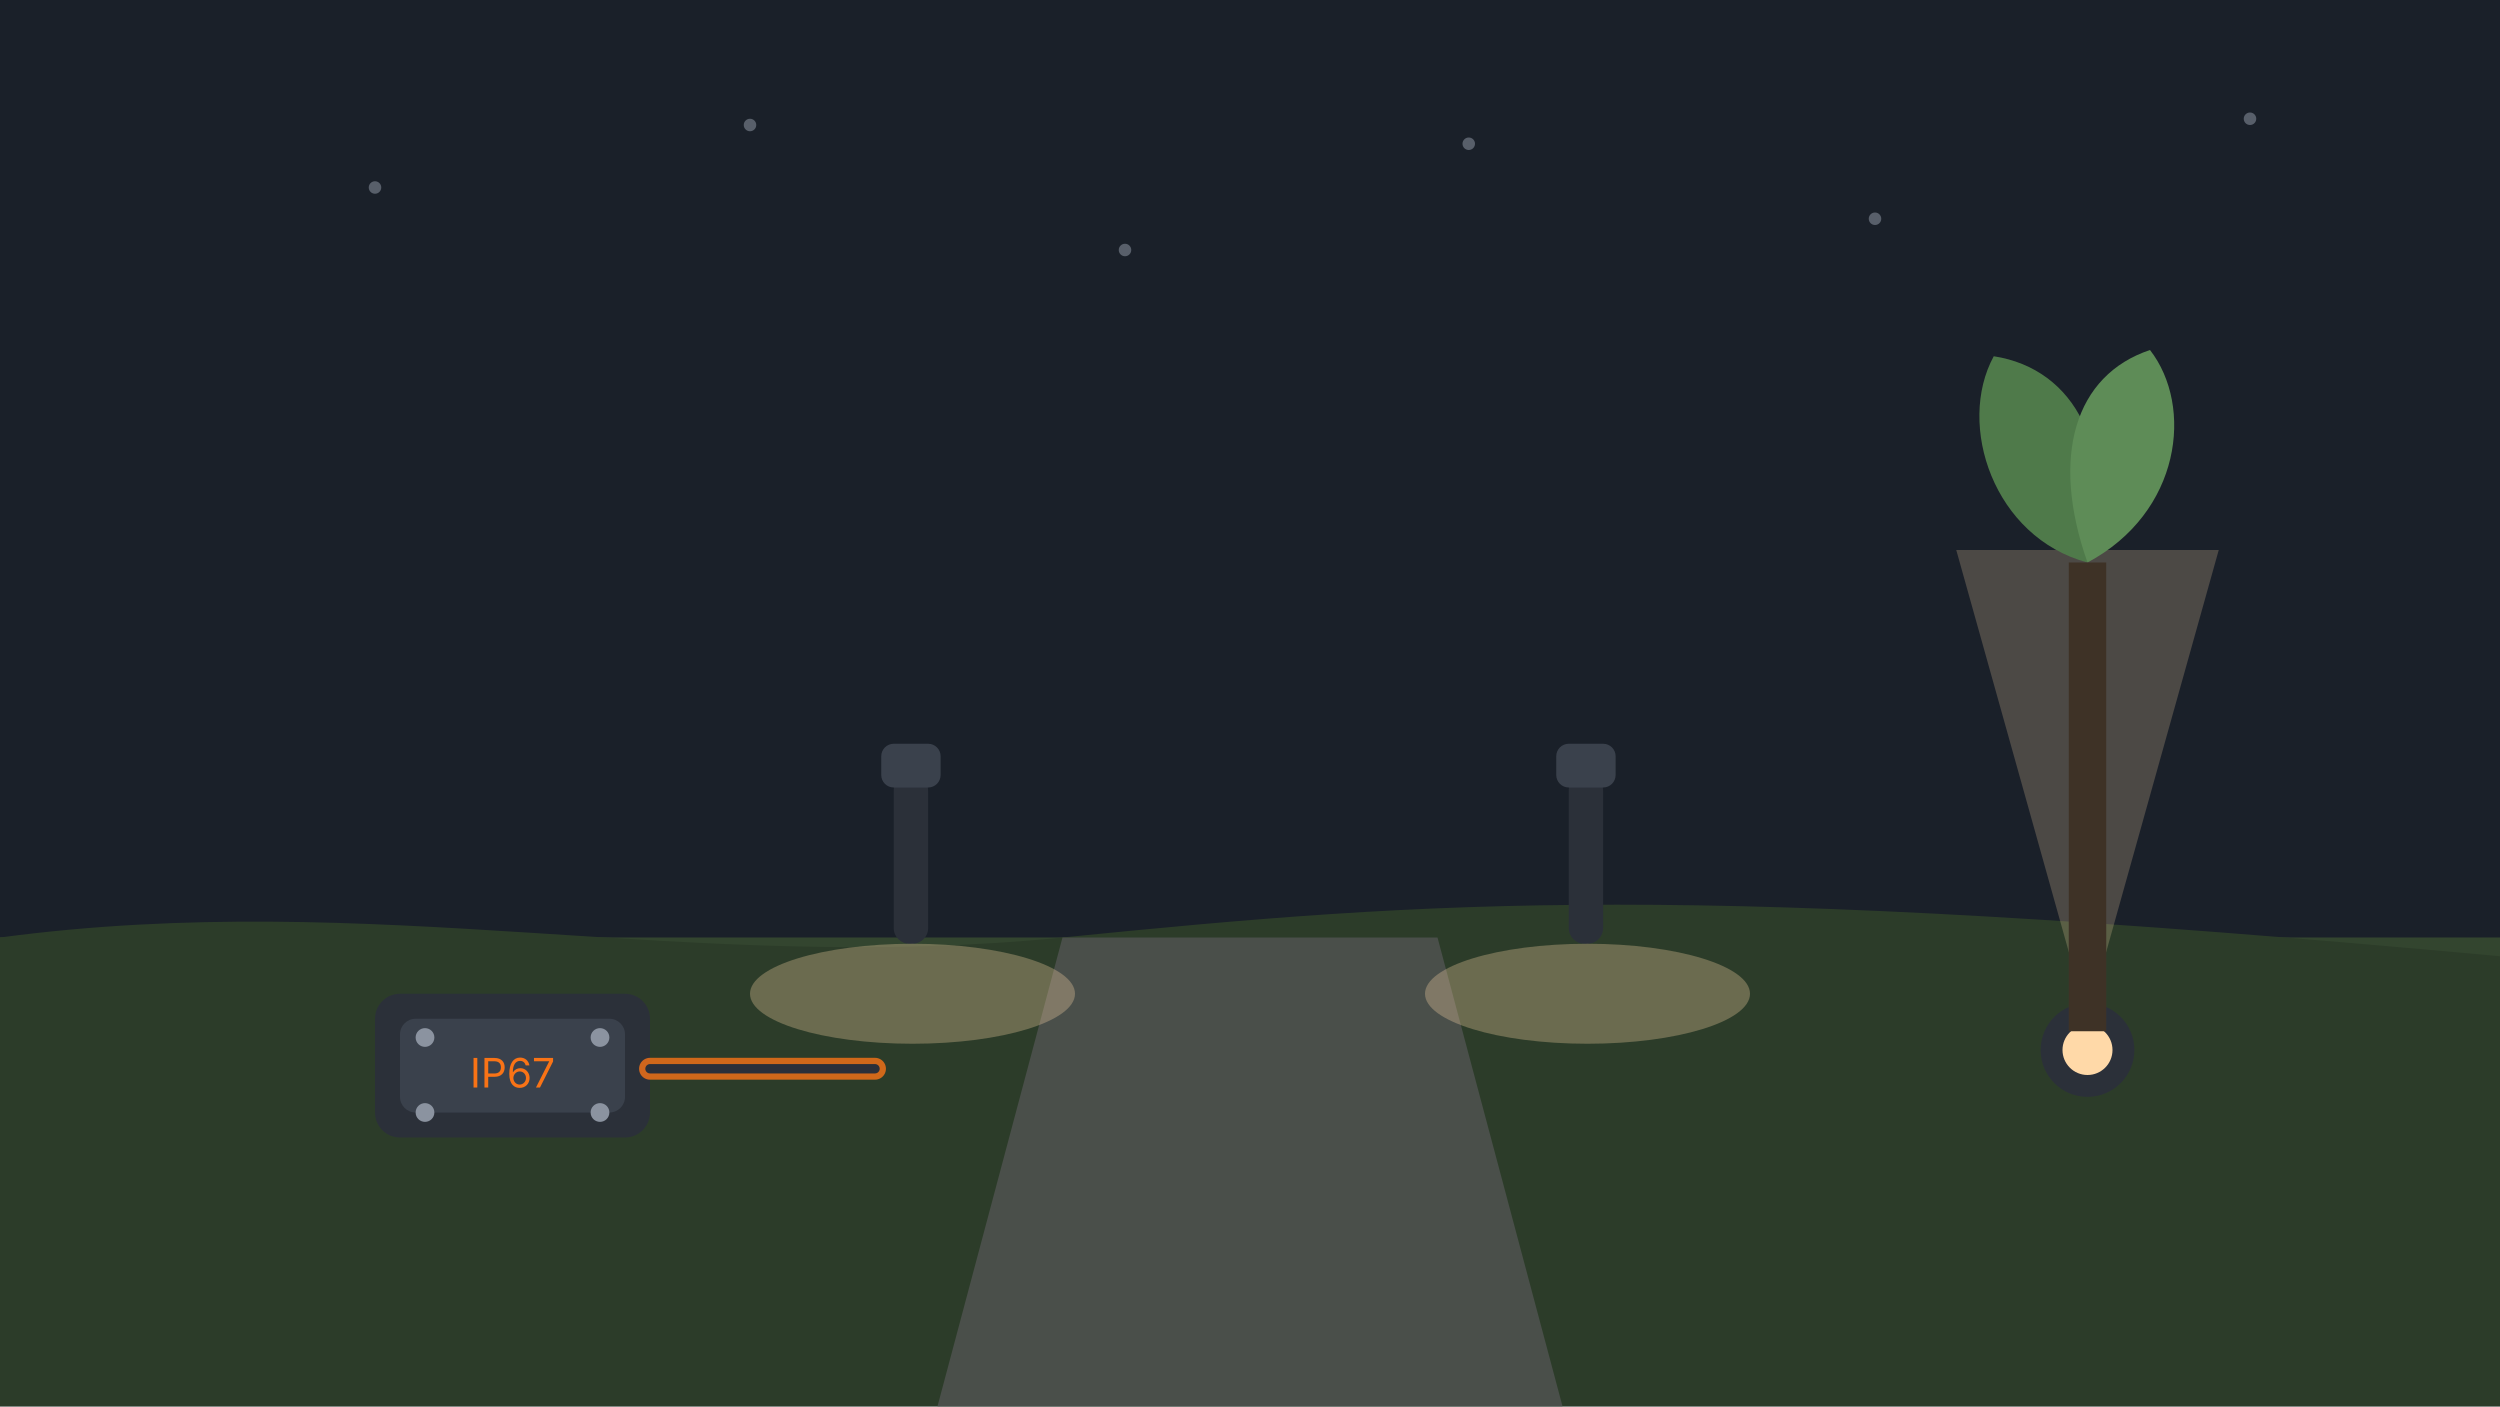
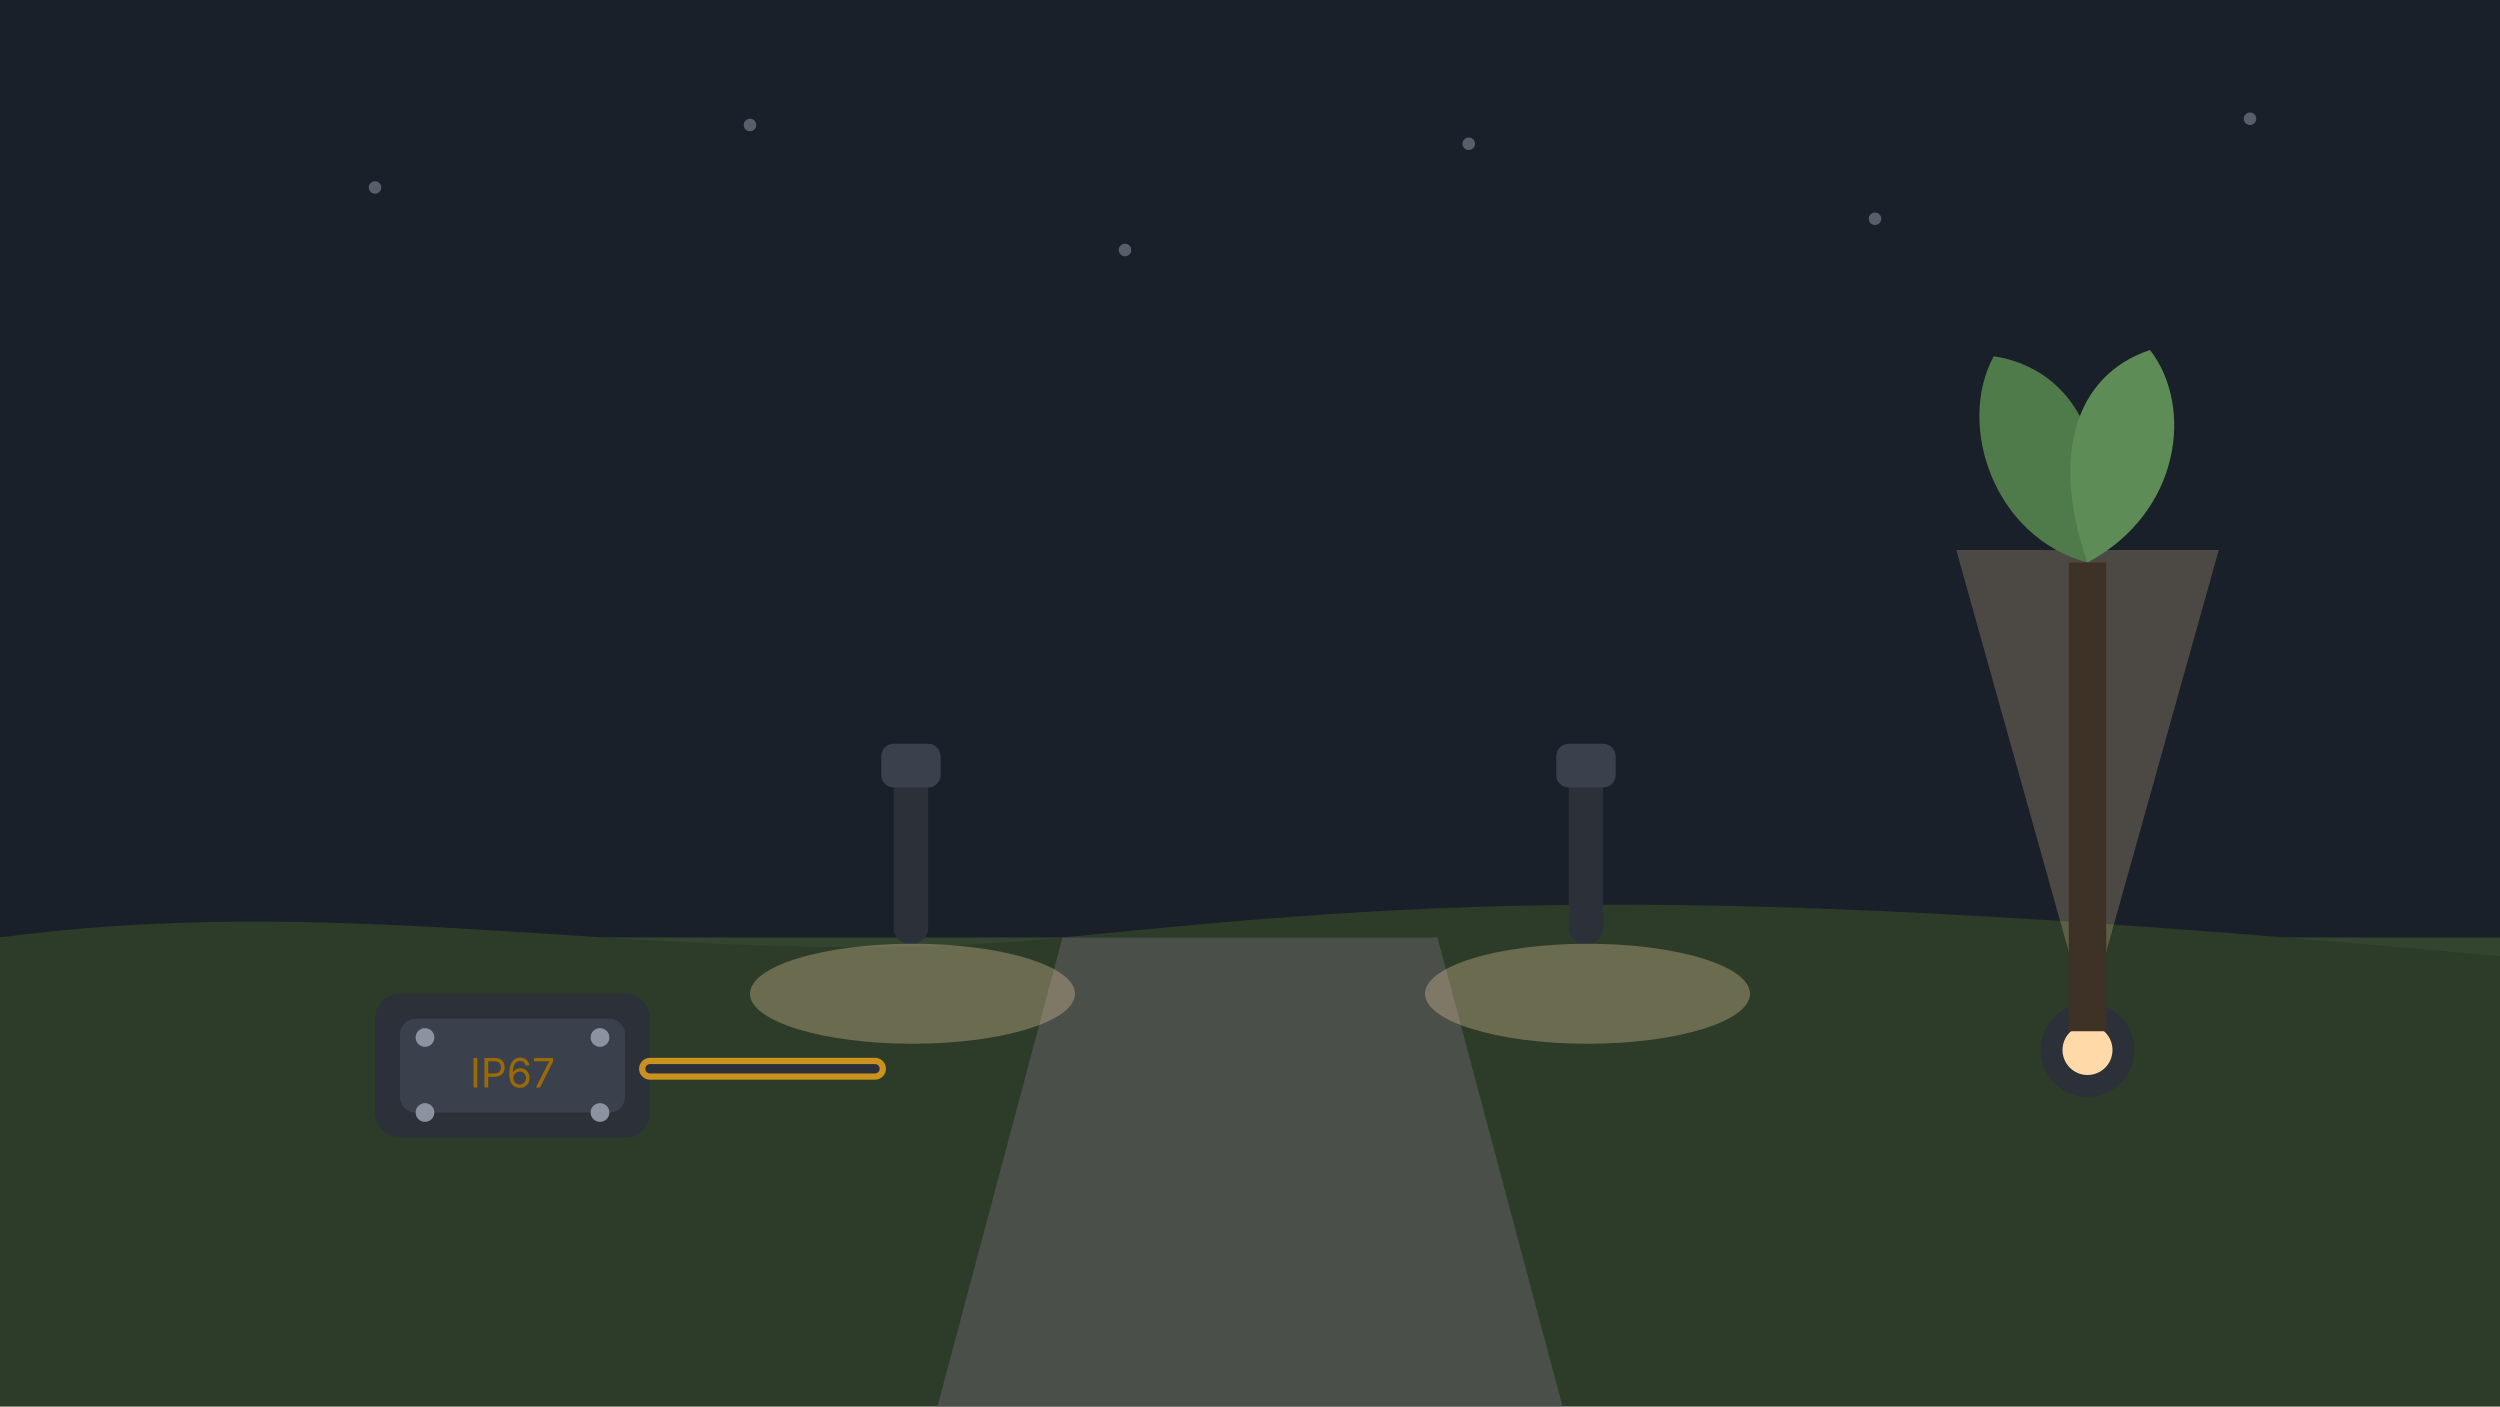
<svg xmlns="http://www.w3.org/2000/svg" viewBox="0 0 800 450" width="800" height="450" role="img" aria-label="Ilustración de luces de jardín instaladas de forma estanca, con balizas, foco enterrado y caja IP67">
  <rect width="800" height="450" fill="#1A2029" />
  <rect y="300" width="800" height="150" fill="#33452F" />
  <path d="M0 300c120-16 220 12 340 0s200-18 460 6v144H0z" fill="#2C3C29" />
  <path d="M300 450l40-150h120l40 150z" fill="#4A4F4A" />
  <g>
    <rect x="286" y="248" width="11" height="54" rx="5" fill="#2B3039" />
    <rect x="282" y="238" width="19" height="14" rx="4" fill="#3A414C" />
    <ellipse cx="292" cy="318" rx="52" ry="16" fill="#FFD9A8" opacity=".3" />
    <rect x="502" y="248" width="11" height="54" rx="5" fill="#2B3039" />
    <rect x="498" y="238" width="19" height="14" rx="4" fill="#3A414C" />
    <ellipse cx="508" cy="318" rx="52" ry="16" fill="#FFD9A8" opacity=".3" />
  </g>
  <circle cx="668" cy="336" r="15" fill="#2B3039" />
  <circle cx="668" cy="336" r="8" fill="#FFD9A8" />
  <path d="M668 326l-42 -150h84z" fill="#FFD9A8" opacity=".22" />
  <path d="M668 180c-30-8-42-44-30-66 26 4 40 30 30 66z" fill="#4F7A4A" />
  <path d="M668 180c30-16 34-50 20-68-24 8-32 34-20 68z" fill="#5E8C57" />
  <rect x="662" y="180" width="12" height="150" fill="#3E3226" />
  <g transform="translate(120 318)">
    <rect width="88" height="46" rx="8" fill="#2B3039" />
    <rect x="8" y="8" width="72" height="30" rx="5" fill="#3A414C" />
    <circle cx="16" cy="14" r="3" fill="#8B93A0" />
    <circle cx="72" cy="14" r="3" fill="#8B93A0" />
    <circle cx="16" cy="38" r="3" fill="#8B93A0" />
    <circle cx="72" cy="38" r="3" fill="#8B93A0" />
-     <text x="44" y="30" font-family="Inter, sans-serif" font-size="13" fill="#F97316" text-anchor="middle">IP67</text>
+     <text x="44" y="30" font-family="Inter, sans-serif" font-size="13" fill="#9A6A05" text-anchor="middle">IP67</text>
  </g>
-   <path d="M208 342h72" stroke="#F97316" stroke-width="7" stroke-linecap="round" opacity=".8" />
+   <path d="M208 342h72" stroke="#F2A81C" stroke-width="7" stroke-linecap="round" opacity=".8" />
  <path d="M208 342h72" stroke="#2B3039" stroke-width="3" stroke-linecap="round" />
  <g fill="#8B93A0" opacity=".55">
    <circle cx="120" cy="60" r="2" />
    <circle cx="240" cy="40" r="2" />
    <circle cx="360" cy="80" r="2" />
    <circle cx="470" cy="46" r="2" />
    <circle cx="600" cy="70" r="2" />
    <circle cx="720" cy="38" r="2" />
  </g>
</svg>
